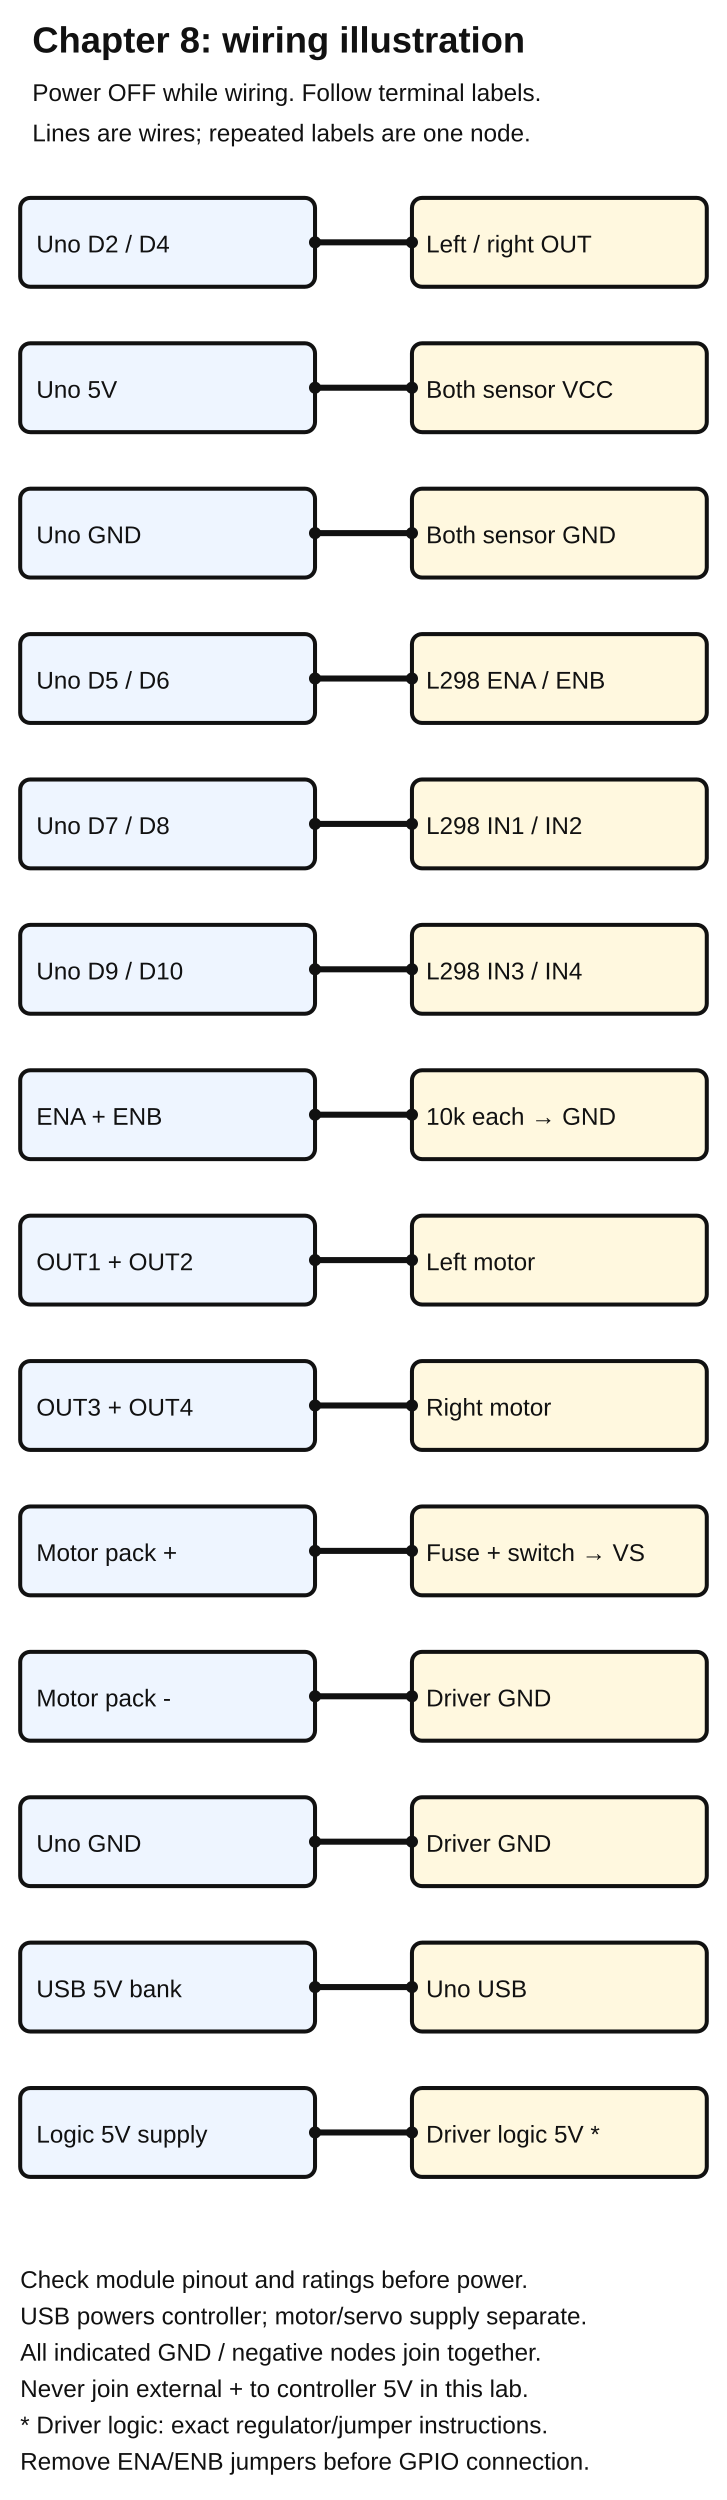
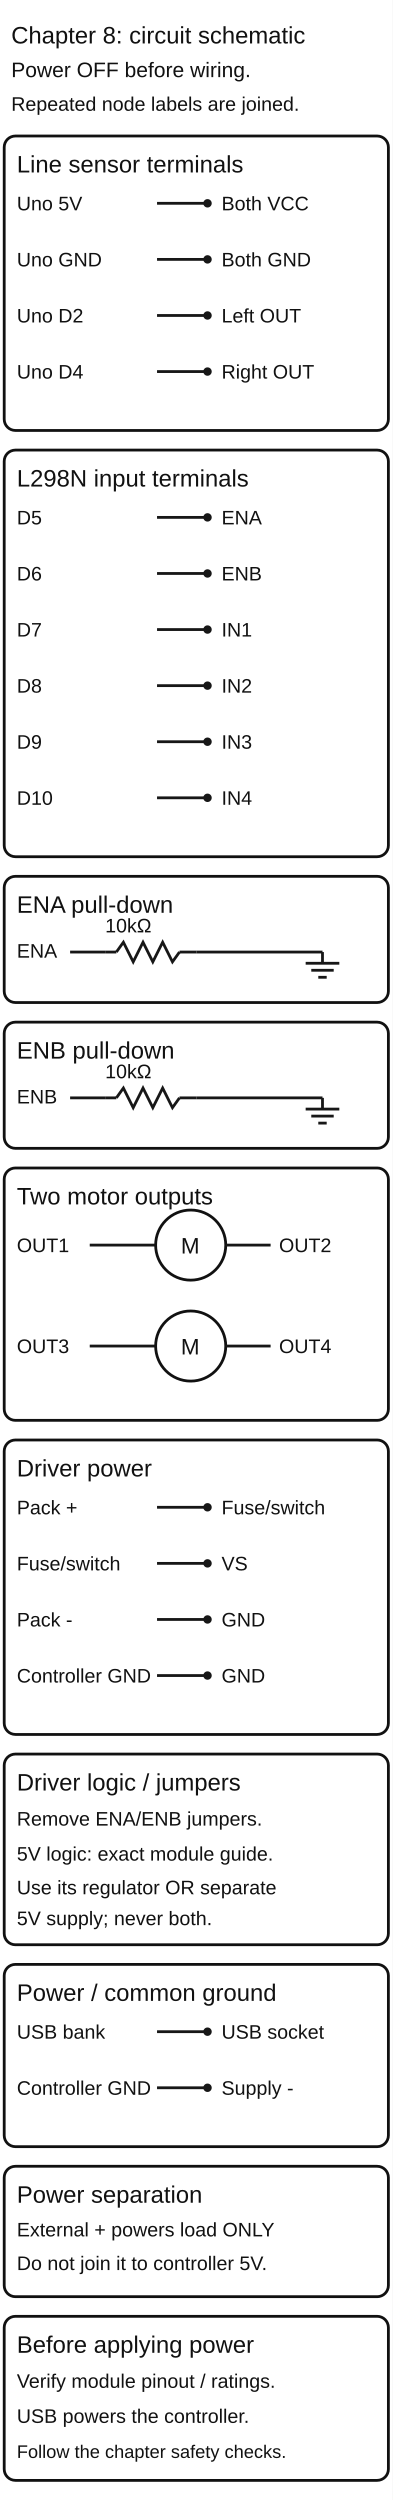
- <svg xmlns="http://www.w3.org/2000/svg" viewBox="0 0 360 1238" width="360" height="1238">
-   <rect width="360" height="1238" fill="white" />
-   <style>text{font-family:Arial,sans-serif;font-size:12px;fill:#111}.head{font-size:18px;font-weight:bold}</style>
-   <text x="16" y="26" class="head">Chapter 8: wiring illustration</text>
-   <text x="16" y="50">Power OFF while wiring. Follow terminal labels.</text>
-   <text x="16" y="70">Lines are wires; repeated labels are one node.</text>
-   <rect x="10" y="98" width="146" height="44" rx="5" fill="#eef5ff" stroke="#111" stroke-width="2" />
-   <rect x="204" y="98" width="146" height="44" rx="5" fill="#fff8df" stroke="#111" stroke-width="2" />
-   <path d="M156 120 H204" stroke="#111" stroke-width="3" />
-   <circle cx="156" cy="120" r="3" fill="#111" />
-   <circle cx="204" cy="120" r="3" fill="#111" />
-   <text x="18" y="125">Uno D2 / D4</text>
-   <text x="211" y="125">Left / right OUT</text>
-   <rect x="10" y="170" width="146" height="44" rx="5" fill="#eef5ff" stroke="#111" stroke-width="2" />
-   <rect x="204" y="170" width="146" height="44" rx="5" fill="#fff8df" stroke="#111" stroke-width="2" />
-   <path d="M156 192 H204" stroke="#111" stroke-width="3" />
-   <circle cx="156" cy="192" r="3" fill="#111" />
-   <circle cx="204" cy="192" r="3" fill="#111" />
-   <text x="18" y="197">Uno 5V</text>
-   <text x="211" y="197">Both sensor VCC</text>
-   <rect x="10" y="242" width="146" height="44" rx="5" fill="#eef5ff" stroke="#111" stroke-width="2" />
-   <rect x="204" y="242" width="146" height="44" rx="5" fill="#fff8df" stroke="#111" stroke-width="2" />
-   <path d="M156 264 H204" stroke="#111" stroke-width="3" />
-   <circle cx="156" cy="264" r="3" fill="#111" />
-   <circle cx="204" cy="264" r="3" fill="#111" />
-   <text x="18" y="269">Uno GND</text>
-   <text x="211" y="269">Both sensor GND</text>
-   <rect x="10" y="314" width="146" height="44" rx="5" fill="#eef5ff" stroke="#111" stroke-width="2" />
-   <rect x="204" y="314" width="146" height="44" rx="5" fill="#fff8df" stroke="#111" stroke-width="2" />
-   <path d="M156 336 H204" stroke="#111" stroke-width="3" />
-   <circle cx="156" cy="336" r="3" fill="#111" />
-   <circle cx="204" cy="336" r="3" fill="#111" />
-   <text x="18" y="341">Uno D5 / D6</text>
-   <text x="211" y="341">L298 ENA / ENB</text>
-   <rect x="10" y="386" width="146" height="44" rx="5" fill="#eef5ff" stroke="#111" stroke-width="2" />
-   <rect x="204" y="386" width="146" height="44" rx="5" fill="#fff8df" stroke="#111" stroke-width="2" />
-   <path d="M156 408 H204" stroke="#111" stroke-width="3" />
-   <circle cx="156" cy="408" r="3" fill="#111" />
-   <circle cx="204" cy="408" r="3" fill="#111" />
-   <text x="18" y="413">Uno D7 / D8</text>
-   <text x="211" y="413">L298 IN1 / IN2</text>
-   <rect x="10" y="458" width="146" height="44" rx="5" fill="#eef5ff" stroke="#111" stroke-width="2" />
-   <rect x="204" y="458" width="146" height="44" rx="5" fill="#fff8df" stroke="#111" stroke-width="2" />
-   <path d="M156 480 H204" stroke="#111" stroke-width="3" />
-   <circle cx="156" cy="480" r="3" fill="#111" />
-   <circle cx="204" cy="480" r="3" fill="#111" />
-   <text x="18" y="485">Uno D9 / D10</text>
-   <text x="211" y="485">L298 IN3 / IN4</text>
-   <rect x="10" y="530" width="146" height="44" rx="5" fill="#eef5ff" stroke="#111" stroke-width="2" />
-   <rect x="204" y="530" width="146" height="44" rx="5" fill="#fff8df" stroke="#111" stroke-width="2" />
-   <path d="M156 552 H204" stroke="#111" stroke-width="3" />
-   <circle cx="156" cy="552" r="3" fill="#111" />
-   <circle cx="204" cy="552" r="3" fill="#111" />
-   <text x="18" y="557">ENA + ENB</text>
-   <text x="211" y="557">10k each → GND</text>
-   <rect x="10" y="602" width="146" height="44" rx="5" fill="#eef5ff" stroke="#111" stroke-width="2" />
-   <rect x="204" y="602" width="146" height="44" rx="5" fill="#fff8df" stroke="#111" stroke-width="2" />
-   <path d="M156 624 H204" stroke="#111" stroke-width="3" />
-   <circle cx="156" cy="624" r="3" fill="#111" />
-   <circle cx="204" cy="624" r="3" fill="#111" />
-   <text x="18" y="629">OUT1 + OUT2</text>
-   <text x="211" y="629">Left motor</text>
-   <rect x="10" y="674" width="146" height="44" rx="5" fill="#eef5ff" stroke="#111" stroke-width="2" />
-   <rect x="204" y="674" width="146" height="44" rx="5" fill="#fff8df" stroke="#111" stroke-width="2" />
-   <path d="M156 696 H204" stroke="#111" stroke-width="3" />
-   <circle cx="156" cy="696" r="3" fill="#111" />
-   <circle cx="204" cy="696" r="3" fill="#111" />
-   <text x="18" y="701">OUT3 + OUT4</text>
-   <text x="211" y="701">Right motor</text>
-   <rect x="10" y="746" width="146" height="44" rx="5" fill="#eef5ff" stroke="#111" stroke-width="2" />
-   <rect x="204" y="746" width="146" height="44" rx="5" fill="#fff8df" stroke="#111" stroke-width="2" />
-   <path d="M156 768 H204" stroke="#111" stroke-width="3" />
-   <circle cx="156" cy="768" r="3" fill="#111" />
-   <circle cx="204" cy="768" r="3" fill="#111" />
-   <text x="18" y="773">Motor pack +</text>
-   <text x="211" y="773">Fuse + switch → VS</text>
-   <rect x="10" y="818" width="146" height="44" rx="5" fill="#eef5ff" stroke="#111" stroke-width="2" />
-   <rect x="204" y="818" width="146" height="44" rx="5" fill="#fff8df" stroke="#111" stroke-width="2" />
-   <path d="M156 840 H204" stroke="#111" stroke-width="3" />
-   <circle cx="156" cy="840" r="3" fill="#111" />
-   <circle cx="204" cy="840" r="3" fill="#111" />
-   <text x="18" y="845">Motor pack -</text>
-   <text x="211" y="845">Driver GND</text>
-   <rect x="10" y="890" width="146" height="44" rx="5" fill="#eef5ff" stroke="#111" stroke-width="2" />
-   <rect x="204" y="890" width="146" height="44" rx="5" fill="#fff8df" stroke="#111" stroke-width="2" />
-   <path d="M156 912 H204" stroke="#111" stroke-width="3" />
-   <circle cx="156" cy="912" r="3" fill="#111" />
-   <circle cx="204" cy="912" r="3" fill="#111" />
-   <text x="18" y="917">Uno GND</text>
-   <text x="211" y="917">Driver GND</text>
-   <rect x="10" y="962" width="146" height="44" rx="5" fill="#eef5ff" stroke="#111" stroke-width="2" />
-   <rect x="204" y="962" width="146" height="44" rx="5" fill="#fff8df" stroke="#111" stroke-width="2" />
-   <path d="M156 984 H204" stroke="#111" stroke-width="3" />
-   <circle cx="156" cy="984" r="3" fill="#111" />
-   <circle cx="204" cy="984" r="3" fill="#111" />
-   <text x="18" y="989">USB 5V bank</text>
-   <text x="211" y="989">Uno USB</text>
-   <rect x="10" y="1034" width="146" height="44" rx="5" fill="#eef5ff" stroke="#111" stroke-width="2" />
-   <rect x="204" y="1034" width="146" height="44" rx="5" fill="#fff8df" stroke="#111" stroke-width="2" />
-   <path d="M156 1056 H204" stroke="#111" stroke-width="3" />
-   <circle cx="156" cy="1056" r="3" fill="#111" />
-   <circle cx="204" cy="1056" r="3" fill="#111" />
-   <text x="18" y="1061">Logic 5V supply</text>
-   <text x="211" y="1061">Driver logic 5V *</text>
-   <text x="10" y="1133">Check module pinout and ratings before power.</text>
-   <text x="10" y="1151">USB powers controller; motor/servo supply separate.</text>
-   <text x="10" y="1169">All indicated GND / negative nodes join together.</text>
-   <text x="10" y="1187">Never join external + to controller 5V in this lab.</text>
-   <text x="10" y="1205">* Driver logic: exact regulator/jumper instructions.</text>
-   <text x="10" y="1223">Remove ENA/ENB jumpers before GPIO connection.</text>
+ <svg xmlns="http://www.w3.org/2000/svg" viewBox="0 0 280 1783" width="280" height="1783">
+   <rect width="280" height="1783" fill="white" />
+   <g font-family="Arial,sans-serif" fill="#111">
+     <text x="8" y="31" font-size="17">Chapter 8: circuit schematic</text>
+     <text x="8" y="55" font-size="15">Power OFF before wiring.</text>
+     <text x="8" y="79" font-size="14">Repeated node labels are joined.</text>
+     <rect x="3" y="97" width="274" height="210" rx="8" fill="white" stroke="#111" stroke-width="2" />
+     <text x="12" y="123" font-size="17">Line sensor terminals</text>
+     <text x="12" y="150" font-size="14">Uno 5V</text>
+     <path d="M112,145 L148,145" fill="none" stroke="#171717" stroke-width="2" />
+     <circle cx="148" cy="145" r="3" fill="#171717" />
+     <text x="158" y="150" font-size="14">Both VCC</text>
+     <text x="12" y="190" font-size="14">Uno GND</text>
+     <path d="M112,185 L148,185" fill="none" stroke="#171717" stroke-width="2" />
+     <circle cx="148" cy="185" r="3" fill="#171717" />
+     <text x="158" y="190" font-size="14">Both GND</text>
+     <text x="12" y="230" font-size="14">Uno D2</text>
+     <path d="M112,225 L148,225" fill="none" stroke="#171717" stroke-width="2" />
+     <circle cx="148" cy="225" r="3" fill="#171717" />
+     <text x="158" y="230" font-size="14">Left OUT</text>
+     <text x="12" y="270" font-size="14">Uno D4</text>
+     <path d="M112,265 L148,265" fill="none" stroke="#171717" stroke-width="2" />
+     <circle cx="148" cy="265" r="3" fill="#171717" />
+     <text x="158" y="270" font-size="14">Right OUT</text>
+     <rect x="3" y="321" width="274" height="290" rx="8" fill="white" stroke="#111" stroke-width="2" />
+     <text x="12" y="347" font-size="17">L298N input terminals</text>
+     <text x="12" y="374" font-size="14">D5</text>
+     <path d="M112,369 L148,369" fill="none" stroke="#171717" stroke-width="2" />
+     <circle cx="148" cy="369" r="3" fill="#171717" />
+     <text x="158" y="374" font-size="14">ENA</text>
+     <text x="12" y="414" font-size="14">D6</text>
+     <path d="M112,409 L148,409" fill="none" stroke="#171717" stroke-width="2" />
+     <circle cx="148" cy="409" r="3" fill="#171717" />
+     <text x="158" y="414" font-size="14">ENB</text>
+     <text x="12" y="454" font-size="14">D7</text>
+     <path d="M112,449 L148,449" fill="none" stroke="#171717" stroke-width="2" />
+     <circle cx="148" cy="449" r="3" fill="#171717" />
+     <text x="158" y="454" font-size="14">IN1</text>
+     <text x="12" y="494" font-size="14">D8</text>
+     <path d="M112,489 L148,489" fill="none" stroke="#171717" stroke-width="2" />
+     <circle cx="148" cy="489" r="3" fill="#171717" />
+     <text x="158" y="494" font-size="14">IN2</text>
+     <text x="12" y="534" font-size="14">D9</text>
+     <path d="M112,529 L148,529" fill="none" stroke="#171717" stroke-width="2" />
+     <circle cx="148" cy="529" r="3" fill="#171717" />
+     <text x="158" y="534" font-size="14">IN3</text>
+     <text x="12" y="574" font-size="14">D10</text>
+     <path d="M112,569 L148,569" fill="none" stroke="#171717" stroke-width="2" />
+     <circle cx="148" cy="569" r="3" fill="#171717" />
+     <text x="158" y="574" font-size="14">IN4</text>
+     <rect x="3" y="625" width="274" height="90" rx="8" fill="white" stroke="#111" stroke-width="2" />
+     <text x="12" y="651" font-size="17">ENA pull-down</text>
+     <text x="12" y="683" font-size="14">ENA</text>
+     <path d="M50,679 L75,679" fill="none" stroke="#171717" stroke-width="2" />
+     <path d="M75,679 L83,679" fill="none" stroke="#171717" stroke-width="2" />
+     <path d="M83,679 l5,-7 7,14 7,-14 7,14 7,-14 7,14 5,-7" fill="none" stroke="#171717" stroke-width="2" />
+     <path d="M128,679 L140,679" fill="none" stroke="#171717" stroke-width="2" />
+     <text x="75" y="665" font-size="14">10kΩ</text>
+     <path d="M140,679 L230,679" fill="none" stroke="#171717" stroke-width="2" />
+     <path d="M230,679 L230,687" fill="none" stroke="#171717" stroke-width="2" />
+     <path d="M218,687 L242,687" fill="none" stroke="#171717" stroke-width="2" />
+     <path d="M222,692 L238,692" fill="none" stroke="#171717" stroke-width="2" />
+     <path d="M227,697 L233,697" fill="none" stroke="#171717" stroke-width="2" />
+     <rect x="3" y="729" width="274" height="90" rx="8" fill="white" stroke="#111" stroke-width="2" />
+     <text x="12" y="755" font-size="17">ENB pull-down</text>
+     <text x="12" y="787" font-size="14">ENB</text>
+     <path d="M50,783 L75,783" fill="none" stroke="#171717" stroke-width="2" />
+     <path d="M75,783 L83,783" fill="none" stroke="#171717" stroke-width="2" />
+     <path d="M83,783 l5,-7 7,14 7,-14 7,14 7,-14 7,14 5,-7" fill="none" stroke="#171717" stroke-width="2" />
+     <path d="M128,783 L140,783" fill="none" stroke="#171717" stroke-width="2" />
+     <text x="75" y="769" font-size="14">10kΩ</text>
+     <path d="M140,783 L230,783" fill="none" stroke="#171717" stroke-width="2" />
+     <path d="M230,783 L230,791" fill="none" stroke="#171717" stroke-width="2" />
+     <path d="M218,791 L242,791" fill="none" stroke="#171717" stroke-width="2" />
+     <path d="M222,796 L238,796" fill="none" stroke="#171717" stroke-width="2" />
+     <path d="M227,801 L233,801" fill="none" stroke="#171717" stroke-width="2" />
+     <rect x="3" y="833" width="274" height="180" rx="8" fill="white" stroke="#111" stroke-width="2" />
+     <text x="12" y="859" font-size="17">Two motor outputs</text>
+     <text x="12" y="893" font-size="14">OUT1</text>
+     <text x="199" y="893" font-size="14">OUT2</text>
+     <path d="M64,888 L111,888" fill="none" stroke="#171717" stroke-width="2" />
+     <circle cx="136" cy="888" r="25" fill="none" stroke="#111" stroke-width="2" />
+     <text x="129" y="894" font-size="16">M</text>
+     <path d="M161,888 L193,888" fill="none" stroke="#171717" stroke-width="2" />
+     <text x="12" y="965" font-size="14">OUT3</text>
+     <text x="199" y="965" font-size="14">OUT4</text>
+     <path d="M64,960 L111,960" fill="none" stroke="#171717" stroke-width="2" />
+     <circle cx="136" cy="960" r="25" fill="none" stroke="#111" stroke-width="2" />
+     <text x="129" y="966" font-size="16">M</text>
+     <path d="M161,960 L193,960" fill="none" stroke="#171717" stroke-width="2" />
+     <rect x="3" y="1027" width="274" height="210" rx="8" fill="white" stroke="#111" stroke-width="2" />
+     <text x="12" y="1053" font-size="17">Driver power</text>
+     <text x="12" y="1080" font-size="14">Pack +</text>
+     <path d="M112,1075 L148,1075" fill="none" stroke="#171717" stroke-width="2" />
+     <circle cx="148" cy="1075" r="3" fill="#171717" />
+     <text x="158" y="1080" font-size="14">Fuse/switch</text>
+     <text x="12" y="1120" font-size="14">Fuse/switch</text>
+     <path d="M112,1115 L148,1115" fill="none" stroke="#171717" stroke-width="2" />
+     <circle cx="148" cy="1115" r="3" fill="#171717" />
+     <text x="158" y="1120" font-size="14">VS</text>
+     <text x="12" y="1160" font-size="14">Pack -</text>
+     <path d="M112,1155 L148,1155" fill="none" stroke="#171717" stroke-width="2" />
+     <circle cx="148" cy="1155" r="3" fill="#171717" />
+     <text x="158" y="1160" font-size="14">GND</text>
+     <text x="12" y="1200" font-size="14">Controller GND</text>
+     <path d="M112,1195 L148,1195" fill="none" stroke="#171717" stroke-width="2" />
+     <circle cx="148" cy="1195" r="3" fill="#171717" />
+     <text x="158" y="1200" font-size="14">GND</text>
+     <rect x="3" y="1251" width="274" height="136" rx="8" fill="white" stroke="#111" stroke-width="2" />
+     <text x="12" y="1277" font-size="17">Driver logic / jumpers</text>
+     <text x="12" y="1302" font-size="14">Remove ENA/ENB jumpers.</text>
+     <text x="12" y="1327" font-size="14">5V logic: exact module guide.</text>
+     <text x="12" y="1351" font-size="14">Use its regulator OR separate</text>
+     <text x="12" y="1373" font-size="14">5V supply; never both.</text>
+     <rect x="3" y="1401" width="274" height="130" rx="8" fill="white" stroke="#111" stroke-width="2" />
+     <text x="12" y="1427" font-size="17">Power / common ground</text>
+     <text x="12" y="1454" font-size="14">USB bank</text>
+     <path d="M112,1449 L148,1449" fill="none" stroke="#171717" stroke-width="2" />
+     <circle cx="148" cy="1449" r="3" fill="#171717" />
+     <text x="158" y="1454" font-size="14">USB socket</text>
+     <text x="12" y="1494" font-size="14">Controller GND</text>
+     <path d="M112,1489 L148,1489" fill="none" stroke="#171717" stroke-width="2" />
+     <circle cx="148" cy="1489" r="3" fill="#171717" />
+     <text x="158" y="1494" font-size="14">Supply -</text>
+     <rect x="3" y="1545" width="274" height="93" rx="8" fill="white" stroke="#111" stroke-width="2" />
+     <text x="12" y="1571" font-size="17">Power separation</text>
+     <text x="12" y="1595" font-size="14">External + powers load ONLY</text>
+     <text x="12" y="1619" font-size="14">Do not join it to controller 5V.</text>
+     <rect x="3" y="1652" width="274" height="117" rx="8" fill="white" stroke="#111" stroke-width="2" />
+     <text x="12" y="1678" font-size="17">Before applying power</text>
+     <text x="12" y="1703" font-size="14">Verify module pinout / ratings.</text>
+     <text x="12" y="1728" font-size="14">USB powers the controller.</text>
+     <text x="12" y="1753" font-size="13">Follow the chapter safety checks.</text>
+   </g>
</svg>
